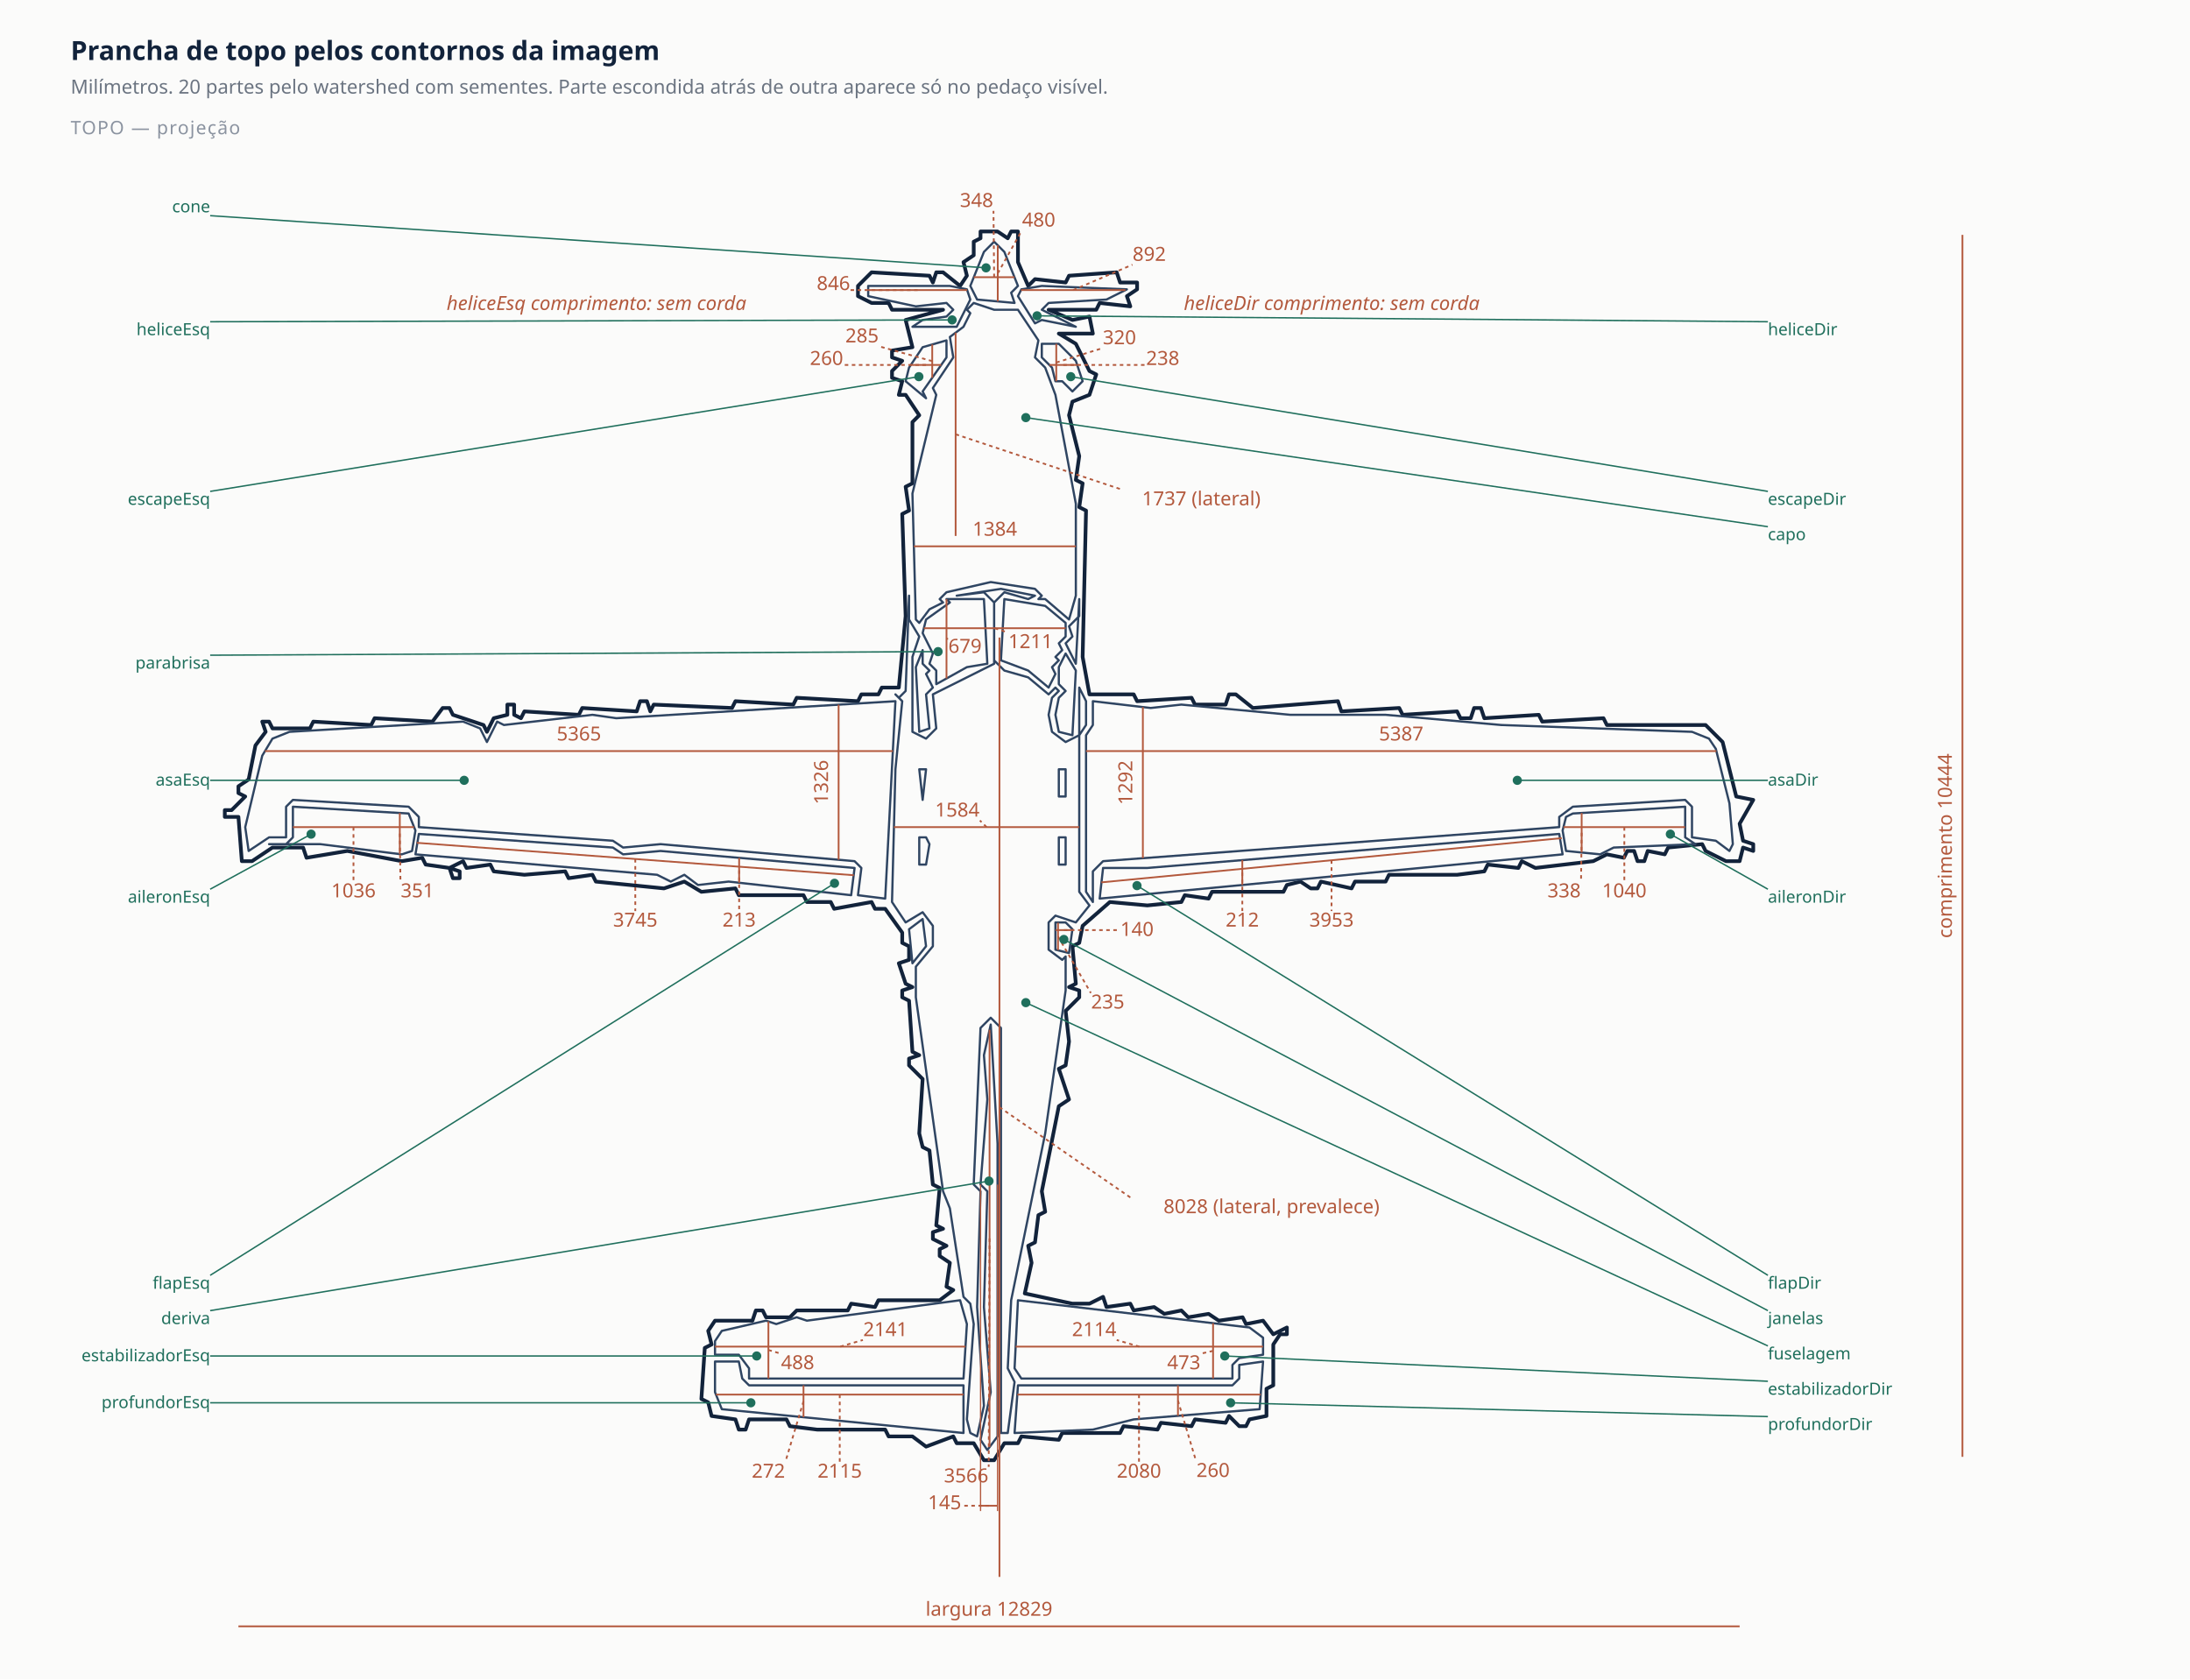
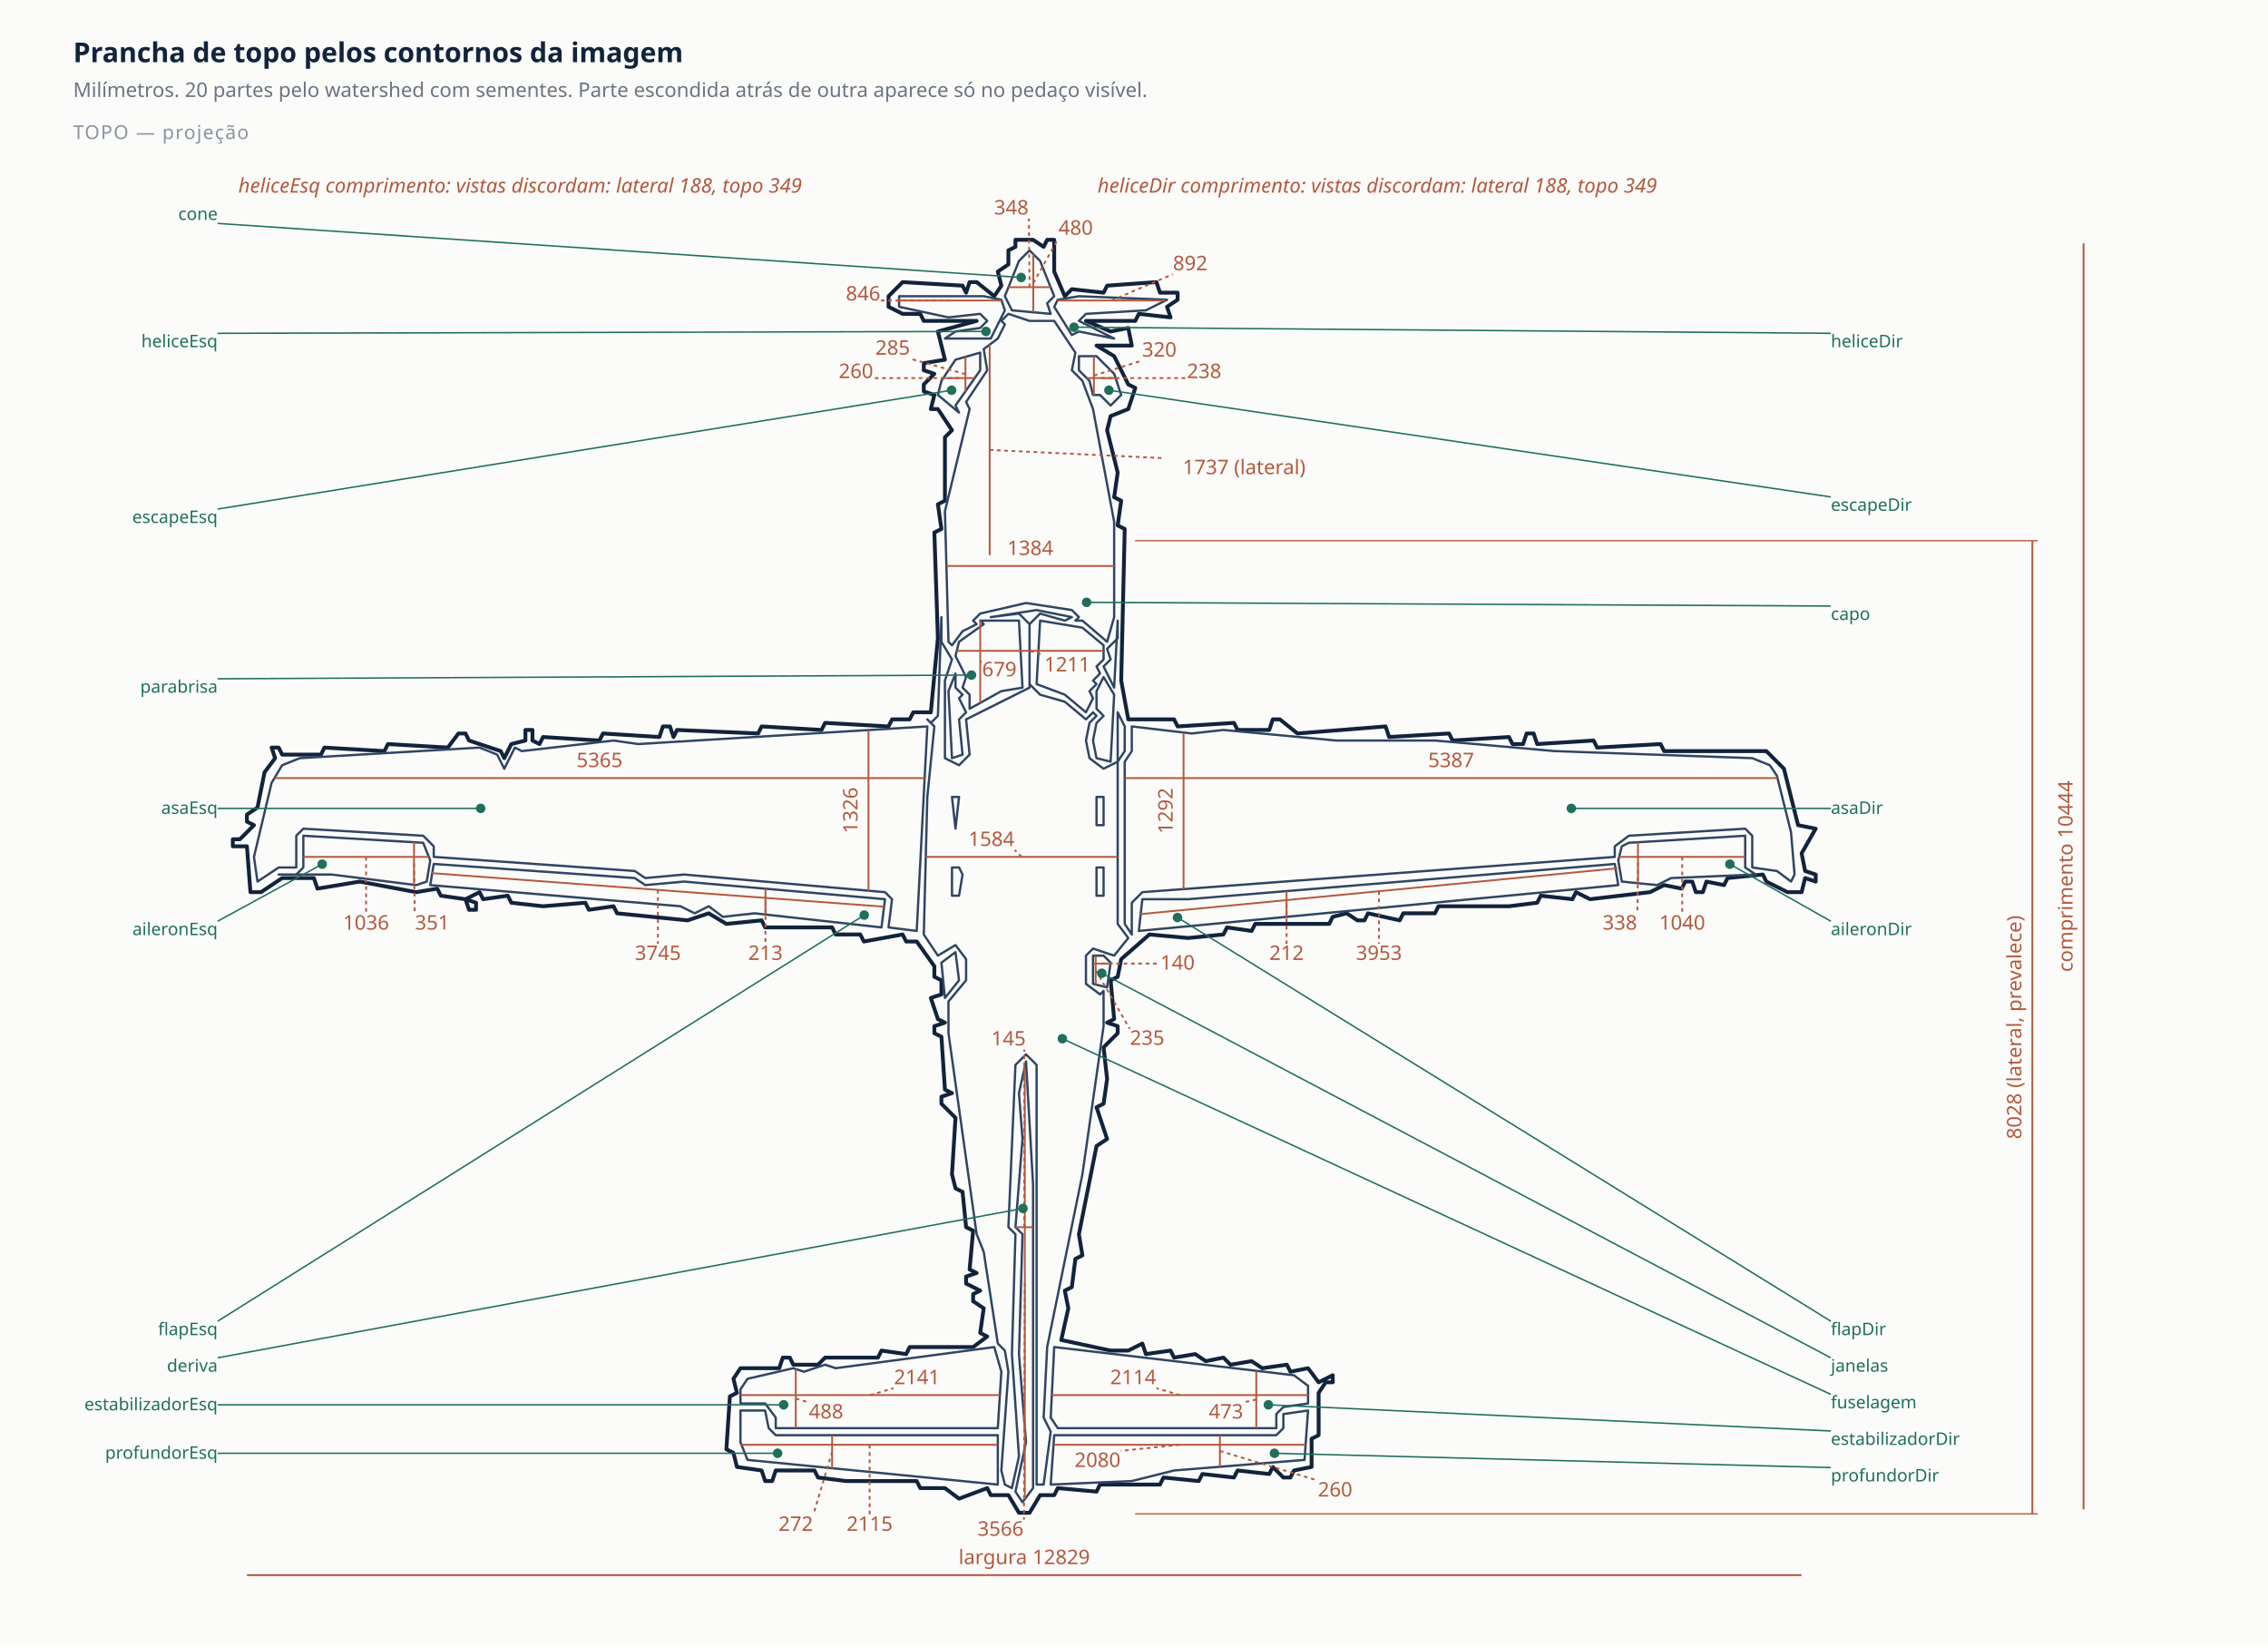
- <svg xmlns="http://www.w3.org/2000/svg" viewBox="0 0 1240 951" width="1240" height="951" font-family="ui-sans-serif, system-ui, sans-serif">
-   <rect width="1240" height="951" fill="#fbfbfa" />
+ <svg xmlns="http://www.w3.org/2000/svg" viewBox="0 0 1240 900" width="1240" height="900" font-family="ui-sans-serif, system-ui, sans-serif">
+   <rect width="1240" height="900" fill="#fbfbfa" />
  <style>
  .contorno{fill:none;stroke:#12233b;stroke-width:2.1;stroke-linejoin:round;stroke-linecap:round}
  .painel{fill:none;stroke:#2f4562;stroke-width:1.25;stroke-linejoin:round;stroke-linecap:round}
  .vidro{fill:none;stroke:#3d6b86;stroke-width:1.35;stroke-linejoin:round}
  .cromo{fill:none;stroke:#8a94a2;stroke-width:1.4;stroke-linejoin:round}
  .roda{fill:none;stroke:#8a94a2;stroke-width:1.6}
  .aro{fill:none;stroke:#c0c6cf;stroke-width:1.1}
  .eixo{fill:none;stroke:#c8ccd2;stroke-width:1;stroke-dasharray:9 4 2 4}
  .carater{fill:none;stroke:#b3593d;stroke-width:1.7;stroke-dasharray:6 3}
  .cota{stroke:#b3593d;stroke-width:1;fill:none}
  .ext{stroke:#b3593d;stroke-width:0.7;fill:none}
  .cotat{fill:#b3593d;font-size:11px}
  .lm{fill:#1f6f5c}
  .lmt{fill:#1f6f5c;font-size:9.5px}
  .tit{fill:#12233b;font-size:15px;font-weight:600}
  .sub{fill:#6b7481;font-size:11px}
  .rot{fill:#8b93a0;font-size:10.5px;letter-spacing:.06em}
</style>
  <text x="40" y="34" class="tit">Prancha de topo pelos contornos da imagem</text>
  <text x="40" y="53" class="sub">Milímetros. 20 partes pelo watershed com sementes. Parte escondida atrás de outra aparece só no pedaço visível.</text>
  <text x="40" y="76" class="rot">TOPO — projeção</text>
  <path class="contorno" d="M 576.38 131.07 L 572.53 131.07 L 570.6 134.93 L 564.82 131.07 L 555.18 131.07 L 555.18 134.93 L 551.33 136.85 L 551.33 144.56 L 545.54 148.42 L 547.47 156.13 L 543.62 161.91 L 533.98 154.2 L 530.12 154.2 L 528.2 159.98 L 526.27 156.13 L 493.5 154.2 L 485.79 161.91 L 485.79 167.69 L 493.5 171.55 L 503.14 171.55 L 505.07 175.4 L 533.98 175.4 L 512.78 181.19 L 516.63 196.61 L 505.07 198.53 L 505.07 202.39 L 510.85 204.32 L 505.07 210.1 L 505.07 213.95 L 510.85 215.88 L 508.92 223.59 L 512.78 223.59 L 520.49 235.15 L 516.63 239.01 L 516.63 273.7 L 512.78 275.63 L 514.71 289.12 L 510.85 291.05 L 512.78 348.87 L 508.92 389.35 L 499.29 389.35 L 497.36 393.2 L 487.72 393.2 L 485.79 397.06 L 451.1 395.13 L 449.17 398.99 L 416.41 397.06 L 414.48 400.91 L 370.15 398.99 L 368.22 402.84 L 366.29 397.06 L 362.44 397.06 L 360.51 402.84 L 329.67 400.91 L 327.74 404.77 L 296.91 402.84 L 294.98 406.7 L 291.12 404.77 L 291.12 398.99 L 287.27 398.99 L 287.27 404.77 L 279.56 406.7 L 275.7 414.41 L 273.78 410.55 L 256.43 404.77 L 254.5 400.91 L 250.65 400.91 L 244.86 408.62 L 212.1 406.7 L 210.17 410.55 L 177.4 408.62 L 175.48 412.48 L 154.27 412.48 L 152.35 408.62 L 148.49 408.62 L 150.42 414.41 L 144.64 422.12 L 140.78 441.39 L 135 445.25 L 135 449.1 L 138.85 451.03 L 131.15 458.74 L 127.29 458.74 L 127.29 462.59 L 135 462.59 L 136.93 487.65 L 142.71 487.65 L 154.27 479.94 L 171.62 479.94 L 173.55 485.72 L 196.68 481.87 L 227.52 487.65 L 239.08 485.72 L 241.01 489.58 L 254.5 491.5 L 256.43 497.29 L 260.28 497.29 L 260.28 493.43 L 254.5 491.5 L 262.21 487.65 L 264.14 491.5 L 277.63 489.58 L 279.56 493.43 L 296.91 495.36 L 320.03 493.43 L 321.96 497.29 L 335.45 495.36 L 337.38 499.21 L 375.93 503.07 L 387.49 499.21 L 397.13 505 L 416.41 503.07 L 418.33 506.92 L 454.95 506.92 L 456.88 510.78 L 470.37 510.78 L 472.3 514.63 L 493.5 510.78 L 495.43 514.63 L 501.21 514.63 L 510.85 528.12 L 510.85 533.91 L 514.71 535.83 L 514.71 543.54 L 508.92 545.47 L 512.78 557.04 L 516.63 558.96 L 510.85 560.89 L 510.85 564.75 L 514.71 566.67 L 516.63 595.59 L 520.49 597.51 L 514.71 599.44 L 514.71 603.29 L 522.41 611 L 520.49 641.84 L 522.41 649.55 L 526.27 651.48 L 528.2 670.76 L 532.05 672.68 L 530.12 693.88 L 533.98 695.81 L 528.2 697.74 L 528.2 701.59 L 535.91 705.45 L 532.05 707.38 L 532.05 711.23 L 537.83 715.09 L 535.91 728.58 L 539.76 730.51 L 532.05 736.29 L 497.36 736.29 L 495.43 740.14 L 481.94 738.22 L 480.01 742.07 L 451.1 742.07 L 447.25 745.93 L 433.75 745.93 L 431.83 742.07 L 427.97 742.07 L 426.04 747.85 L 404.84 747.85 L 400.99 753.63 L 402.91 761.34 L 399.06 763.27 L 397.13 792.18 L 400.99 794.11 L 402.91 801.82 L 416.41 803.75 L 418.33 809.53 L 422.19 809.53 L 424.12 803.75 L 445.32 803.75 L 447.25 807.6 L 462.66 809.53 L 501.21 809.53 L 503.14 813.39 L 516.63 813.39 L 524.34 819.17 L 539.76 813.39 L 541.69 817.24 L 551.33 817.24 L 557.11 826.88 L 562.89 826.88 L 568.67 817.24 L 576.38 817.24 L 578.31 813.39 L 599.51 815.31 L 601.44 811.46 L 634.21 811.46 L 636.13 807.6 L 655.41 809.53 L 657.34 805.68 L 674.68 807.6 L 676.61 803.75 L 693.96 805.68 L 695.88 801.82 L 701.67 807.6 L 705.52 807.6 L 707.45 803.75 L 717.09 801.82 L 717.09 786.4 L 720.94 784.47 L 720.94 761.34 L 724.8 755.56 L 728.65 755.56 L 728.65 751.71 L 720.94 755.56 L 715.16 747.85 L 705.52 749.78 L 703.59 745.93 L 690.1 747.85 L 684.32 744 L 672.75 745.93 L 668.9 742.07 L 659.26 744 L 653.48 740.14 L 641.92 742.07 L 639.99 738.22 L 626.5 740.14 L 624.57 734.36 L 616.86 738.22 L 607.22 738.22 L 580.24 732.43 L 584.09 715.09 L 582.17 705.45 L 586.02 703.52 L 587.95 688.1 L 591.8 686.17 L 589.88 674.61 L 599.51 626.42 L 605.29 622.57 L 599.51 605.22 L 603.37 603.29 L 605.29 589.8 L 603.37 572.46 L 611.08 564.75 L 611.08 560.89 L 605.29 558.96 L 609.15 557.04 L 607.22 535.83 L 611.08 533.91 L 613 524.27 L 628.42 510.78 L 649.63 512.71 L 668.9 510.78 L 670.83 506.92 L 684.32 508.85 L 686.25 505 L 726.72 505 L 728.65 501.14 L 736.36 499.21 L 742.14 503.07 L 746 503.07 L 747.93 499.21 L 765.27 503.07 L 767.2 499.21 L 784.55 499.21 L 786.47 495.36 L 825.02 495.36 L 840.44 493.43 L 842.37 489.58 L 859.72 491.5 L 861.64 487.65 L 869.35 491.5 L 902.12 487.65 L 909.83 483.79 L 919.47 485.72 L 921.39 481.87 L 925.25 481.87 L 927.18 487.65 L 931.03 487.65 L 932.96 481.87 L 942.6 483.79 L 944.52 479.94 L 963.8 478.01 L 965.73 481.87 L 977.29 487.65 L 985 487.65 L 986.93 479.94 L 992.71 481.87 L 992.71 478.01 L 986.93 476.08 L 985 466.45 L 992.71 452.95 L 983.07 451.03 L 975.36 420.19 L 965.73 410.55 L 909.83 410.55 L 907.9 406.7 L 873.21 408.62 L 871.28 404.77 L 840.44 406.7 L 838.51 400.91 L 834.66 400.91 L 832.73 406.7 L 826.95 406.7 L 825.02 402.84 L 794.18 404.77 L 792.26 400.91 L 759.49 402.84 L 757.56 397.06 L 709.38 400.91 L 699.74 393.2 L 695.88 393.2 L 693.96 398.99 L 676.61 398.99 L 674.68 395.13 L 643.84 397.06 L 641.92 393.2 L 616.86 393.2 L 613 372 L 614.93 289.12 L 611.08 287.19 L 613 273.7 L 609.15 271.78 L 611.08 258.28 L 605.29 235.15 L 607.22 227.44 L 616.86 223.59 L 620.71 212.03 L 616.86 210.1 L 609.15 194.68 L 599.51 188.9 L 618.79 188.9 L 616.86 179.26 L 607.22 181.19 L 593.73 175.4 L 620.71 175.4 L 622.64 171.55 L 639.99 173.48 L 638.06 167.69 L 643.84 163.84 L 643.84 159.98 L 634.21 159.98 L 632.28 154.2 L 605.29 156.13 L 603.37 159.98 L 586.02 158.06 L 582.17 161.91 L 576.38 148.42 L 576.38 131.07" />
  <path class="painel" d="M 959.94 478.01 L 954.16 474.16 L 954.16 456.81 L 890.56 460.66 L 886.7 462.59 L 884.77 470.3 L 886.7 481.87 L 905.97 483.79 L 913.69 479.94 L 959.94 478.01" />
  <path class="painel" d="M 152.35 478.01 L 181.26 478.01 L 227.52 483.79 L 233.3 481.87 L 235.23 470.3 L 231.37 460.66 L 165.84 456.81 L 165.84 474.16 L 161.98 478.01 L 152.35 478.01" />
  <path class="painel" d="M 614.93 416.33 L 614.93 505 L 618.79 510.78 L 618.79 493.43 L 624.57 487.65 L 882.85 468.37 L 882.85 462.59 L 890.56 456.81 L 954.16 452.95 L 958.02 456.81 L 958.02 474.16 L 971.51 476.08 L 979.22 481.87 L 981.15 478.01 L 979.22 454.88 L 971.51 424.04 L 967.65 418.26 L 958.02 414.41 L 850.08 410.55 L 784.55 404.77 L 730.58 404.77 L 668.9 398.99 L 651.55 400.91 L 618.79 397.06 L 618.79 410.55 L 614.93 416.33" />
  <path class="painel" d="M 507 397.06 L 348.95 406.7 L 335.45 404.77 L 285.34 410.55 L 281.49 408.62 L 275.7 420.19 L 271.85 412.48 L 262.21 408.62 L 163.91 414.41 L 154.27 418.26 L 148.49 427.9 L 138.85 468.37 L 140.78 481.87 L 152.35 474.16 L 161.98 474.16 L 161.98 456.81 L 165.84 452.95 L 231.37 456.81 L 237.15 462.59 L 237.15 468.37 L 347.02 476.08 L 352.8 479.94 L 374 478.01 L 483.87 487.65 L 487.72 491.5 L 485.79 506.92 L 501.21 508.85 L 507 397.06" />
  <path class="painel" d="M 551.33 171.55 L 547.47 175.4 L 549.4 177.33 L 545.54 185.04 L 537.83 190.82 L 539.76 202.39 L 528.2 219.73 L 530.12 223.59 L 516.63 279.49 L 518.56 350.8 L 520.49 352.73 L 526.27 345.02 L 533.98 341.16 L 532.05 339.24 L 535.91 335.38 L 560.96 329.6 L 586.02 333.45 L 589.88 337.31 L 587.95 339.24 L 591.8 339.24 L 605.29 350.8 L 609.15 337.31 L 609.15 285.27 L 597.59 223.59 L 591.8 208.17 L 586.02 202.39 L 587.95 192.75 L 576.38 175.4 L 562.89 175.4 L 551.33 171.55" />
  <path class="painel" d="M 562.89 136.85 L 557.11 142.64 L 549.4 161.91 L 553.25 169.62 L 574.46 171.55 L 572.53 165.77 L 576.38 161.91 L 568.67 142.64 L 562.89 136.85" />
  <path class="painel" d="M 560.96 580.17 L 557.11 597.51 L 559.04 622.57 L 555.18 670.76 L 559.04 674.61 L 557.11 740.14 L 560.96 788.33 L 555.18 815.31 L 559.04 821.1 L 564.82 813.39 L 564.82 647.63 L 560.96 580.17" />
  <path class="painel" d="M 589.88 194.68 L 589.88 202.39 L 595.66 208.17 L 597.59 215.88 L 601.44 215.88 L 607.22 221.66 L 613 215.88 L 609.15 204.32 L 599.51 194.68 L 589.88 194.68" />
  <path class="painel" d="M 535.91 192.75 L 522.41 196.61 L 514.71 208.17 L 512.78 215.88 L 524.34 225.52 L 522.41 221.66 L 535.91 202.39 L 535.91 192.75" />
  <path class="painel" d="M 576.38 736.29 L 574.46 774.84 L 578.31 780.62 L 697.81 780.62 L 697.81 772.91 L 701.67 769.05 L 715.16 767.13 L 715.16 757.49 L 707.45 751.71 L 576.38 736.29" />
  <path class="painel" d="M 547.47 749.78 L 543.62 736.29 L 456.88 747.85 L 451.1 745.93 L 439.53 749.78 L 433.75 747.85 L 408.7 753.63 L 404.84 759.42 L 404.84 767.13 L 418.33 767.13 L 424.12 774.84 L 424.12 780.62 L 545.54 780.62 L 547.47 749.78" />
  <path class="painel" d="M 884.77 483.79 L 882.85 472.23 L 649.63 491.5 L 624.57 491.5 L 622.64 508.85 L 884.77 483.79" />
  <path class="painel" d="M 235.23 483.79 L 372.07 495.36 L 379.78 499.21 L 387.49 495.36 L 395.2 501.14 L 412.55 499.21 L 481.94 506.92 L 483.87 491.5 L 374 481.87 L 352.8 483.79 L 347.02 479.94 L 237.15 472.23 L 235.23 483.79" />
  <path class="painel" d="M 566.75 333.45 L 541.69 337.31 L 557.11 335.38 L 562.89 341.16 L 562.89 375.86 L 528.2 393.2 L 530.12 412.48 L 524.34 418.26 L 516.63 414.41 L 516.63 372 L 520.49 360.44 L 514.71 350.8 L 514.71 337.31 L 512.78 391.28 L 508.92 395.13 L 507 393.2 L 510.85 397.06 L 507 435.61 L 505.07 510.78 L 512.78 522.34 L 522.41 516.56 L 528.2 524.27 L 528.2 535.83 L 518.56 547.4 L 518.56 564.75 L 533.98 674.61 L 537.83 684.25 L 545.54 734.36 L 549.4 738.22 L 551.33 749.78 L 547.47 803.75 L 549.4 811.46 L 553.25 813.39 L 557.11 796.04 L 553.25 740.14 L 555.18 674.61 L 551.33 670.76 L 555.18 582.09 L 560.96 576.31 L 566.75 582.09 L 566.75 811.46 L 570.6 811.46 L 574.46 782.55 L 570.6 774.84 L 572.53 736.29 L 591.8 641.84 L 603.37 560.89 L 603.37 541.62 L 601.44 543.54 L 593.73 537.76 L 593.73 522.34 L 597.59 518.49 L 609.15 522.34 L 616.86 512.71 L 611.08 505 L 611.08 416.33 L 614.93 410.55 L 614.93 397.06 L 611.08 389.35 L 611.08 416.33 L 603.37 420.19 L 595.66 414.41 L 593.73 404.77 L 595.66 395.13 L 599.51 391.28 L 597.59 389.35 L 593.73 393.2 L 582.17 383.57 L 568.67 379.71 L 562.89 373.93 L 562.89 341.16 L 568.67 335.38 L 582.17 339.24 L 586.02 337.31 L 566.75 333.45" />
  <path class="painel" d="M 611.08 339.24 L 611.08 348.87 L 605.29 354.66 L 607.22 360.44 L 603.37 364.29 L 609.15 375.86 L 611.08 339.24" />
  <path class="painel" d="M 576.38 167.69 L 586.02 183.11 L 589.88 181.19 L 609.15 185.04 L 589.88 175.4 L 593.73 171.55 L 626.5 169.62 L 638.06 163.84 L 589.88 161.91 L 578.31 163.84 L 576.38 167.69" />
  <path class="painel" d="M 491.58 161.91 L 491.58 167.69 L 518.56 173.48 L 535.91 171.55 L 539.76 175.4 L 535.91 179.26 L 522.41 181.19 L 516.63 185.04 L 541.69 185.04 L 549.4 169.62 L 547.47 163.84 L 537.83 161.91 L 491.58 161.91" />
  <path class="painel" d="M 603.37 370.07 L 599.51 377.78 L 599.51 387.42 L 603.37 391.28 L 599.51 395.13 L 597.59 404.77 L 599.51 414.41 L 607.22 416.33 L 609.15 379.71 L 603.37 370.07" />
  <path class="painel" d="M 522.41 368.15 L 518.56 377.78 L 520.49 414.41 L 526.27 412.48 L 524.34 393.2 L 528.2 389.35 L 524.34 381.64 L 526.27 379.71 L 522.41 375.86 L 522.41 368.15" />
  <path class="painel" d="M 522.41 520.41 L 514.71 526.2 L 516.63 545.47 L 524.34 535.83 L 522.41 520.41" />
  <path class="painel" d="M 597.59 522.34 L 597.59 537.76 L 605.29 539.69 L 607.22 526.2 L 603.37 522.34 L 597.59 522.34" />
  <path class="painel" d="M 520.49 474.16 L 520.49 489.58 L 524.34 489.58 L 526.27 478.01 L 524.34 474.16 L 520.49 474.16" />
  <path class="painel" d="M 524.34 435.61 L 520.49 435.61 L 522.41 452.95 L 524.34 435.61" />
  <path class="painel" d="M 599.51 474.16 L 599.51 489.58 L 603.37 489.58 L 603.37 474.16 L 599.51 474.16" />
  <path class="painel" d="M 599.51 435.61 L 599.51 451.03 L 603.37 451.03 L 603.37 435.61 L 599.51 435.61" />
  <path class="painel" d="M 557.11 339.24 L 535.91 339.24 L 537.83 341.16 L 524.34 350.8 L 522.41 358.51 L 528.2 370.07 L 526.27 375.86 L 530.12 379.71 L 530.12 387.42 L 547.47 377.78 L 559.04 375.86 L 557.11 339.24" />
  <path class="painel" d="M 568.67 339.24 L 566.75 373.93 L 582.17 379.71 L 593.73 389.35 L 597.59 381.64 L 595.66 377.78 L 599.51 373.93 L 597.59 372 L 601.44 368.15 L 599.51 364.29 L 603.37 360.44 L 603.37 352.73 L 591.8 343.09 L 568.67 339.24" />
  <path class="painel" d="M 715.16 770.98 L 701.67 772.91 L 701.67 780.62 L 697.81 784.47 L 576.38 784.47 L 574.46 811.46 L 618.79 809.53 L 641.92 803.75 L 713.23 797.97 L 715.16 770.98" />
  <path class="painel" d="M 404.84 770.98 L 404.84 788.33 L 408.7 797.97 L 545.54 811.46 L 545.54 784.47 L 424.12 784.47 L 420.26 780.62 L 418.33 770.98 L 404.84 770.98" />
-   <path class="cota" d="M 135 920.94 L 985 920.94" />
-   <text x="560" y="914.94" class="cotat" text-anchor="middle">largura 12829</text>
-   <path class="cota" d="M 1111.16 824.95 L 1111.16 133" />
-   <text x="1105.16" y="478.98" class="cotat" text-anchor="middle" transform="rotate(-90 1105.16 478.98)">comprimento 10444</text>
+   <path class="cota" d="M 135 860.95 L 985 860.95" />
+   <text x="560" y="854.95" class="cotat" text-anchor="middle">largura 12829</text>
+   <path class="cota" d="M 1139.16 824.95 L 1139.16 133" />
+   <text x="1133.16" y="478.98" class="cotat" text-anchor="middle" transform="rotate(-90 1133.16 478.98)">comprimento 10444</text>
  <path class="cota" d="M 551.37 156.97 L 574.41 156.97" />
  <text x="552.95" y="117.22" class="cotat" text-anchor="middle">348</text>
  <path class="cota" stroke-dasharray="2 2" d="M 562.89 156.97 L 562.52 119.42" />
  <path class="cota" d="M 564.94 170.68 L 564.94 138.9" />
  <text x="588.13" y="128.29" class="cotat" text-anchor="middle">480</text>
  <path class="cota" stroke-dasharray="2 2" d="M 564.94 154.79 L 578.56 130.49" />
  <path class="cota" d="M 491.58 164.26 L 547.61 164.26" />
  <text x="471.89" y="164.26" class="cotat" text-anchor="middle">846</text>
  <path class="cota" stroke-dasharray="2 2" d="M 519.59 164.26 L 481.46 164.26" />
  <path class="cota" d="M 578.1 164.26 L 637.22 164.26" />
  <text x="650.73" y="147.7" class="cotat" text-anchor="middle">892</text>
  <path class="cota" stroke-dasharray="2 2" d="M 607.66 164.26 L 641.16 149.9" />
  <path class="cota" d="M 515.71 206.66 L 532.91 206.66" />
  <text x="467.99" y="206.66" class="cotat" text-anchor="middle">260</text>
  <path class="cota" stroke-dasharray="2 2" d="M 524.31 206.66 L 477.56 206.66" />
  <path class="cota" d="M 527.84 213.92 L 527.84 195.06" />
  <text x="488.08" y="193.89" class="cotat" text-anchor="middle">285</text>
  <path class="cota" stroke-dasharray="2 2" d="M 527.84 204.49 L 497.65 196.09" />
  <path class="cota" d="M 594.15 206.66 L 609.93 206.66" />
  <text x="658.36" y="206.66" class="cotat" text-anchor="middle">238</text>
  <path class="cota" stroke-dasharray="2 2" d="M 602.04 206.66 L 648.79 206.66" />
  <path class="cota" d="M 598.07 215.88 L 598.07 194.68" />
  <text x="633.84" y="194.94" class="cotat" text-anchor="middle">320</text>
  <path class="cota" stroke-dasharray="2 2" d="M 598.07 205.28 L 624.27 197.14" />
  <path class="cota" d="M 517.44 309.36 L 609.15 309.36" />
  <text x="563.29" y="303.36" class="cotat" text-anchor="middle">1384</text>
  <path class="cota" d="M 541.09 303.48 L 541.09 188.38" />
-   <text x="680.22" y="286.15" class="cotat" text-anchor="middle">1737 (lateral)</text>
-   <path class="cota" stroke-dasharray="2 2" d="M 541.09 245.93 L 635.56 277.35" />
+   <text x="680.22" y="259.18" class="cotat" text-anchor="middle">1737 (lateral)</text>
+   <path class="cota" stroke-dasharray="2 2" d="M 541.09 245.93 L 635.56 250.38" />
  <path class="cota" d="M 523.11 355.74 L 603.37 355.74" />
  <text x="583.51" y="367" class="cotat" text-anchor="middle">1211</text>
  <path class="cota" stroke-dasharray="2 2" d="M 563.24 355.74 L 570.75 358.2" />
  <path class="cota" d="M 535.92 384.2 L 535.92 339.24" />
  <text x="546.39" y="369.67" class="cotat" text-anchor="middle">679</text>
  <path class="cota" stroke-dasharray="2 2" d="M 535.92 361.72 L 536.82 361.72" />
  <path class="cota" d="M 597.74 526.68 L 607.01 526.68" />
  <text x="643.78" y="529.99" class="cotat" text-anchor="middle">140</text>
  <path class="cota" stroke-dasharray="2 2" d="M 602.37 526.68 L 634.21 526.68" />
  <path class="cota" d="M 599.06 522.51 L 599.06 538.08" />
  <text x="627.22" y="571.1" class="cotat" text-anchor="middle">235</text>
  <path class="cota" stroke-dasharray="2 2" d="M 599.06 530.29 L 617.65 562.3" />
  <path class="cota" d="M 506.15 468.37 L 611.08 468.37" />
  <text x="542.05" y="462.41" class="cotat" text-anchor="middle">1584</text>
  <path class="cota" stroke-dasharray="2 2" d="M 558.62 468.37 L 554.81 464.61" />
-   <path class="cota" d="M 565.9 892.94 L 565.9 361.01" />
-   <text x="719.94" y="687" class="cotat" text-anchor="middle">8028 (lateral, prevalece)</text>
-   <path class="cota" stroke-dasharray="2 2" d="M 565.9 626.97 L 640.19 678.2" />
-   <path class="cota" d="M 555.2 852.66 L 564.81 852.66" />
-   <path class="ext" d="M 555.2 670.79 L 555.2 855.66" />
-   <path class="ext" d="M 564.81 670.79 L 564.81 855.66" />
-   <text x="534.83" y="854.64" class="cotat" text-anchor="middle">145</text>
-   <path class="cota" stroke-dasharray="2 2" d="M 560 852.66 L 544.4 852.66" />
+   <path class="cota" d="M 1111.16 827.48 L 1111.16 295.55" />
+   <path class="ext" d="M 620.59 827.48 L 1114.16 827.48" />
+   <path class="ext" d="M 620.59 295.55 L 1114.16 295.55" />
+   <text x="1105.16" y="561.51" class="cotat" text-anchor="middle" transform="rotate(-90 1105.16 561.51)">8028 (lateral, prevalece)</text>
+   <path class="cota" d="M 555.2 670.79 L 564.81 670.79" />
+   <text x="551.39" y="571.47" class="cotat" text-anchor="middle">145</text>
+   <path class="cota" stroke-dasharray="2 2" d="M 560 670.79 L 560 573.67" />
  <path class="cota" d="M 560.3 819.41 L 560.3 583.15" />
  <text x="547.05" y="839.42" class="cotat" text-anchor="middle">3566</text>
  <path class="cota" stroke-dasharray="2 2" d="M 560.3 701.28 L 559.81 830.62" />
  <path class="cota" d="M 150.05 425.31 L 505.53 425.31" />
  <text x="327.79" y="419.31" class="cotat" text-anchor="middle">5365</text>
  <path class="cota" d="M 474.83 486.86 L 474.83 399.02" />
  <text x="468.83" y="442.94" class="cotat" text-anchor="middle" transform="rotate(-90 468.83 442.94)">1326</text>
  <path class="cota" d="M 614.93 425.31 L 971.82 425.31" />
  <text x="793.38" y="419.31" class="cotat" text-anchor="middle">5387</text>
  <path class="cota" d="M 647.1 485.97 L 647.1 400.39" />
  <text x="641.1" y="443.18" class="cotat" text-anchor="middle" transform="rotate(-90 641.1 443.18)">1292</text>
  <path class="cota" d="M 165.84 468.37 L 234.46 468.37" />
  <text x="200.15" y="508.13" class="cotat" text-anchor="middle">1036</text>
  <path class="cota" stroke-dasharray="2 2" d="M 200.15 468.37 L 200.15 499.33" />
  <path class="cota" d="M 226.37 483.65 L 226.37 460.37" />
  <text x="236.31" y="508.12" class="cotat" text-anchor="middle">351</text>
  <path class="cota" stroke-dasharray="2 2" d="M 226.37 472.01 L 226.74 499.32" />
  <path class="cota" d="M 885.25 468.37 L 954.16 468.37" />
  <text x="919.71" y="508.13" class="cotat" text-anchor="middle">1040</text>
  <path class="cota" stroke-dasharray="2 2" d="M 919.71 468.37 L 919.71 499.33" />
  <path class="cota" d="M 895.55 482.75 L 895.55 460.36" />
  <text x="885.62" y="508.13" class="cotat" text-anchor="middle">338</text>
  <path class="cota" stroke-dasharray="2 2" d="M 895.55 471.56 L 895.19 499.33" />
  <path class="cota" d="M 235.98 477.25 L 483.44 495.61" />
  <text x="359.71" y="524.72" class="cotat" text-anchor="middle">3745</text>
  <path class="cota" stroke-dasharray="2 2" d="M 359.71 486.43 L 359.71 515.92" />
  <path class="cota" d="M 418.51 499.88 L 418.51 485.77" />
  <text x="418.51" y="524.69" class="cotat" text-anchor="middle">213</text>
  <path class="cota" stroke-dasharray="2 2" d="M 418.51 492.82 L 418.51 515.89" />
  <path class="cota" d="M 623.58 499.65 L 884.29 474.6" />
  <text x="753.93" y="524.69" class="cotat" text-anchor="middle">3953</text>
  <path class="cota" stroke-dasharray="2 2" d="M 753.93 487.12 L 753.93 515.89" />
  <path class="cota" d="M 703.41 501.13 L 703.41 487.06" />
  <text x="703.41" y="524.7" class="cotat" text-anchor="middle">212</text>
  <path class="cota" stroke-dasharray="2 2" d="M 703.41 494.09 L 703.41 515.9" />
  <path class="cota" d="M 404.84 762.55 L 546.67 762.55" />
  <text x="501.33" y="756.59" class="cotat" text-anchor="middle">2141</text>
  <path class="cota" stroke-dasharray="2 2" d="M 475.76 762.55 L 488.57 758.79" />
  <path class="cota" d="M 435.08 780.62 L 435.08 748.29" />
  <text x="451.64" y="775.32" class="cotat" text-anchor="middle">488</text>
  <path class="cota" stroke-dasharray="2 2" d="M 435.08 764.46 L 442.07 766.52" />
  <path class="cota" d="M 575.07 762.55 L 715.16 762.55" />
  <text x="619.54" y="756.59" class="cotat" text-anchor="middle">2114</text>
  <path class="cota" stroke-dasharray="2 2" d="M 645.11 762.55 L 632.3 758.79" />
  <path class="cota" d="M 686.85 780.62 L 686.85 749.28" />
  <text x="670.29" y="775.35" class="cotat" text-anchor="middle">473</text>
  <path class="cota" stroke-dasharray="2 2" d="M 686.85 764.95 L 679.86 766.55" />
  <path class="cota" d="M 405.4 789.71 L 545.54 789.71" />
  <text x="475.47" y="836.76" class="cotat" text-anchor="middle">2115</text>
  <path class="cota" stroke-dasharray="2 2" d="M 475.47 789.71 L 475.47 827.96" />
  <path class="cota" d="M 454.95 802.53 L 454.95 784.47" />
  <text x="435.08" y="836.77" class="cotat" text-anchor="middle">272</text>
  <path class="cota" stroke-dasharray="2 2" d="M 454.95 793.5 L 444.65 827.97" />
  <path class="cota" d="M 576.01 789.71 L 713.82 789.71" />
-   <text x="644.91" y="836.76" class="cotat" text-anchor="middle">2080</text>
-   <path class="cota" stroke-dasharray="2 2" d="M 644.91 789.71 L 644.91 827.96" />
+   <text x="600.06" y="801.84" class="cotat" text-anchor="middle">2080</text>
+   <path class="cota" stroke-dasharray="2 2" d="M 644.91 789.71 L 612.82 793.04" />
  <path class="cota" d="M 666.97 801.72 L 666.97 784.47" />
-   <text x="686.85" y="836.36" class="cotat" text-anchor="middle">260</text>
-   <path class="cota" stroke-dasharray="2 2" d="M 666.97 793.1 L 677.28 827.56" />
-   <text x="252.87" y="175.52" class="cotat" font-style="italic">heliceEsq comprimento: sem corda</text>
-   <text x="670.29" y="175.52" class="cotat" font-style="italic">heliceDir comprimento: sem corda</text>
+   <text x="729.98" y="818.01" class="cotat" text-anchor="middle">260</text>
+   <path class="cota" stroke-dasharray="2 2" d="M 666.97 793.1 L 720.41 809.21" />
+   <text x="130.3" y="105.29" class="cotat" font-style="italic">heliceEsq comprimento: vistas discordam: lateral 188, topo 349</text>
+   <text x="600.05" y="105.29" class="cotat" font-style="italic">heliceDir comprimento: vistas discordam: lateral 188, topo 349</text>
  <circle class="lm" cx="945.78" cy="472.35" r="2.6" />
  <text class="lmt" x="1001" y="511.13">aileronDir</text>
  <path class="lm" stroke="#1f6f5c" stroke-width="0.8" fill="none" d="M 945.78 472.35 L 1001 503.53" />
  <circle class="lm" cx="176.15" cy="472.35" r="2.6" />
  <text class="lmt" x="119" y="511.13" text-anchor="end">aileronEsq</text>
  <path class="lm" stroke="#1f6f5c" stroke-width="0.8" fill="none" d="M 176.15 472.35 L 119 503.53" />
  <circle class="lm" cx="859.11" cy="441.87" r="2.6" />
  <text class="lmt" x="1001" y="444.87">asaDir</text>
  <path class="lm" stroke="#1f6f5c" stroke-width="0.8" fill="none" d="M 859.11 441.87 L 1001 441.87" />
  <circle class="lm" cx="262.81" cy="441.87" r="2.6" />
  <text class="lmt" x="119" y="444.87" text-anchor="end">asaEsq</text>
  <path class="lm" stroke="#1f6f5c" stroke-width="0.8" fill="none" d="M 262.81 441.87 L 119 441.87" />
-   <circle class="lm" cx="580.84" cy="236.48" r="2.6" />
-   <text class="lmt" x="1001" y="305.86">capo</text>
-   <path class="lm" stroke="#1f6f5c" stroke-width="0.8" fill="none" d="M 580.84 236.48 L 1001 298.26" />
+   <circle class="lm" cx="594.09" cy="329.24" r="2.6" />
+   <text class="lmt" x="1001" y="338.86">capo</text>
+   <path class="lm" stroke="#1f6f5c" stroke-width="0.8" fill="none" d="M 594.09 329.24 L 1001 331.26" />
  <circle class="lm" cx="558.31" cy="151.67" r="2.6" />
  <text class="lmt" x="119" y="120.22" text-anchor="end">cone</text>
  <path class="lm" stroke="#1f6f5c" stroke-width="0.8" fill="none" d="M 558.31 151.67 L 119 122.12" />
-   <circle class="lm" cx="559.97" cy="668.8" r="2.6" />
+   <circle class="lm" cx="559.31" cy="660.52" r="2.6" />
  <text class="lmt" x="119" y="749.77" text-anchor="end">deriva</text>
-   <path class="lm" stroke="#1f6f5c" stroke-width="0.8" fill="none" d="M 559.97 668.8 L 119 742.17" />
+   <path class="lm" stroke="#1f6f5c" stroke-width="0.8" fill="none" d="M 559.31 660.52 L 119 742.17" />
  <circle class="lm" cx="606.28" cy="213.29" r="2.6" />
-   <text class="lmt" x="1001" y="285.86">escapeDir</text>
-   <path class="lm" stroke="#1f6f5c" stroke-width="0.8" fill="none" d="M 606.28 213.29 L 1001 278.26" />
+   <text class="lmt" x="1001" y="279.23">escapeDir</text>
+   <path class="lm" stroke="#1f6f5c" stroke-width="0.8" fill="none" d="M 606.28 213.29 L 1001 271.63" />
  <circle class="lm" cx="520.28" cy="213.29" r="2.6" />
  <text class="lmt" x="119" y="285.86" text-anchor="end">escapeEsq</text>
  <path class="lm" stroke="#1f6f5c" stroke-width="0.8" fill="none" d="M 520.28 213.29 L 119 278.26" />
  <circle class="lm" cx="693.48" cy="767.85" r="2.6" />
  <text class="lmt" x="1001" y="789.77">estabilizadorDir</text>
  <path class="lm" stroke="#1f6f5c" stroke-width="0.8" fill="none" d="M 693.48 767.85 L 1001 782.17" />
  <circle class="lm" cx="428.45" cy="767.85" r="2.6" />
  <text class="lmt" x="119" y="770.85" text-anchor="end">estabilizadorEsq</text>
  <path class="lm" stroke="#1f6f5c" stroke-width="0.8" fill="none" d="M 428.45 767.85 L 119 767.85" />
  <circle class="lm" cx="643.78" cy="501.5" r="2.6" />
  <text class="lmt" x="1001" y="729.77">flapDir</text>
  <path class="lm" stroke="#1f6f5c" stroke-width="0.8" fill="none" d="M 643.78 501.5 L 1001 722.17" />
  <circle class="lm" cx="472.51" cy="500.18" r="2.6" />
  <text class="lmt" x="119" y="729.77" text-anchor="end">flapEsq</text>
  <path class="lm" stroke="#1f6f5c" stroke-width="0.8" fill="none" d="M 472.51 500.18 L 119 722.17" />
  <circle class="lm" cx="580.84" cy="567.76" r="2.6" />
  <text class="lmt" x="1001" y="769.77">fuselagem</text>
  <path class="lm" stroke="#1f6f5c" stroke-width="0.8" fill="none" d="M 580.84 567.76 L 1001 762.17" />
  <circle class="lm" cx="587.2" cy="178.84" r="2.6" />
  <text class="lmt" x="1001" y="189.79">heliceDir</text>
  <path class="lm" stroke="#1f6f5c" stroke-width="0.8" fill="none" d="M 587.2 178.84 L 1001 182.19" />
  <circle class="lm" cx="539.1" cy="181.16" r="2.6" />
  <text class="lmt" x="119" y="189.79" text-anchor="end">heliceEsq</text>
  <path class="lm" stroke="#1f6f5c" stroke-width="0.8" fill="none" d="M 539.1 181.16 L 119 182.19" />
  <circle class="lm" cx="602.37" cy="531.98" r="2.6" />
  <text class="lmt" x="1001" y="749.77">janelas</text>
  <path class="lm" stroke="#1f6f5c" stroke-width="0.8" fill="none" d="M 602.37 531.98 L 1001 742.17" />
  <circle class="lm" cx="531.15" cy="368.99" r="2.6" />
  <text class="lmt" x="119" y="378.62" text-anchor="end">parabrisa</text>
  <path class="lm" stroke="#1f6f5c" stroke-width="0.8" fill="none" d="M 531.15 368.99 L 119 371.02" />
  <circle class="lm" cx="696.79" cy="794.35" r="2.6" />
  <text class="lmt" x="1001" y="809.77">profundorDir</text>
  <path class="lm" stroke="#1f6f5c" stroke-width="0.8" fill="none" d="M 696.79 794.35 L 1001 802.17" />
  <circle class="lm" cx="425.14" cy="794.35" r="2.6" />
  <text class="lmt" x="119" y="797.35" text-anchor="end">profundorEsq</text>
  <path class="lm" stroke="#1f6f5c" stroke-width="0.8" fill="none" d="M 425.14 794.35 L 119 794.35" />
</svg>
